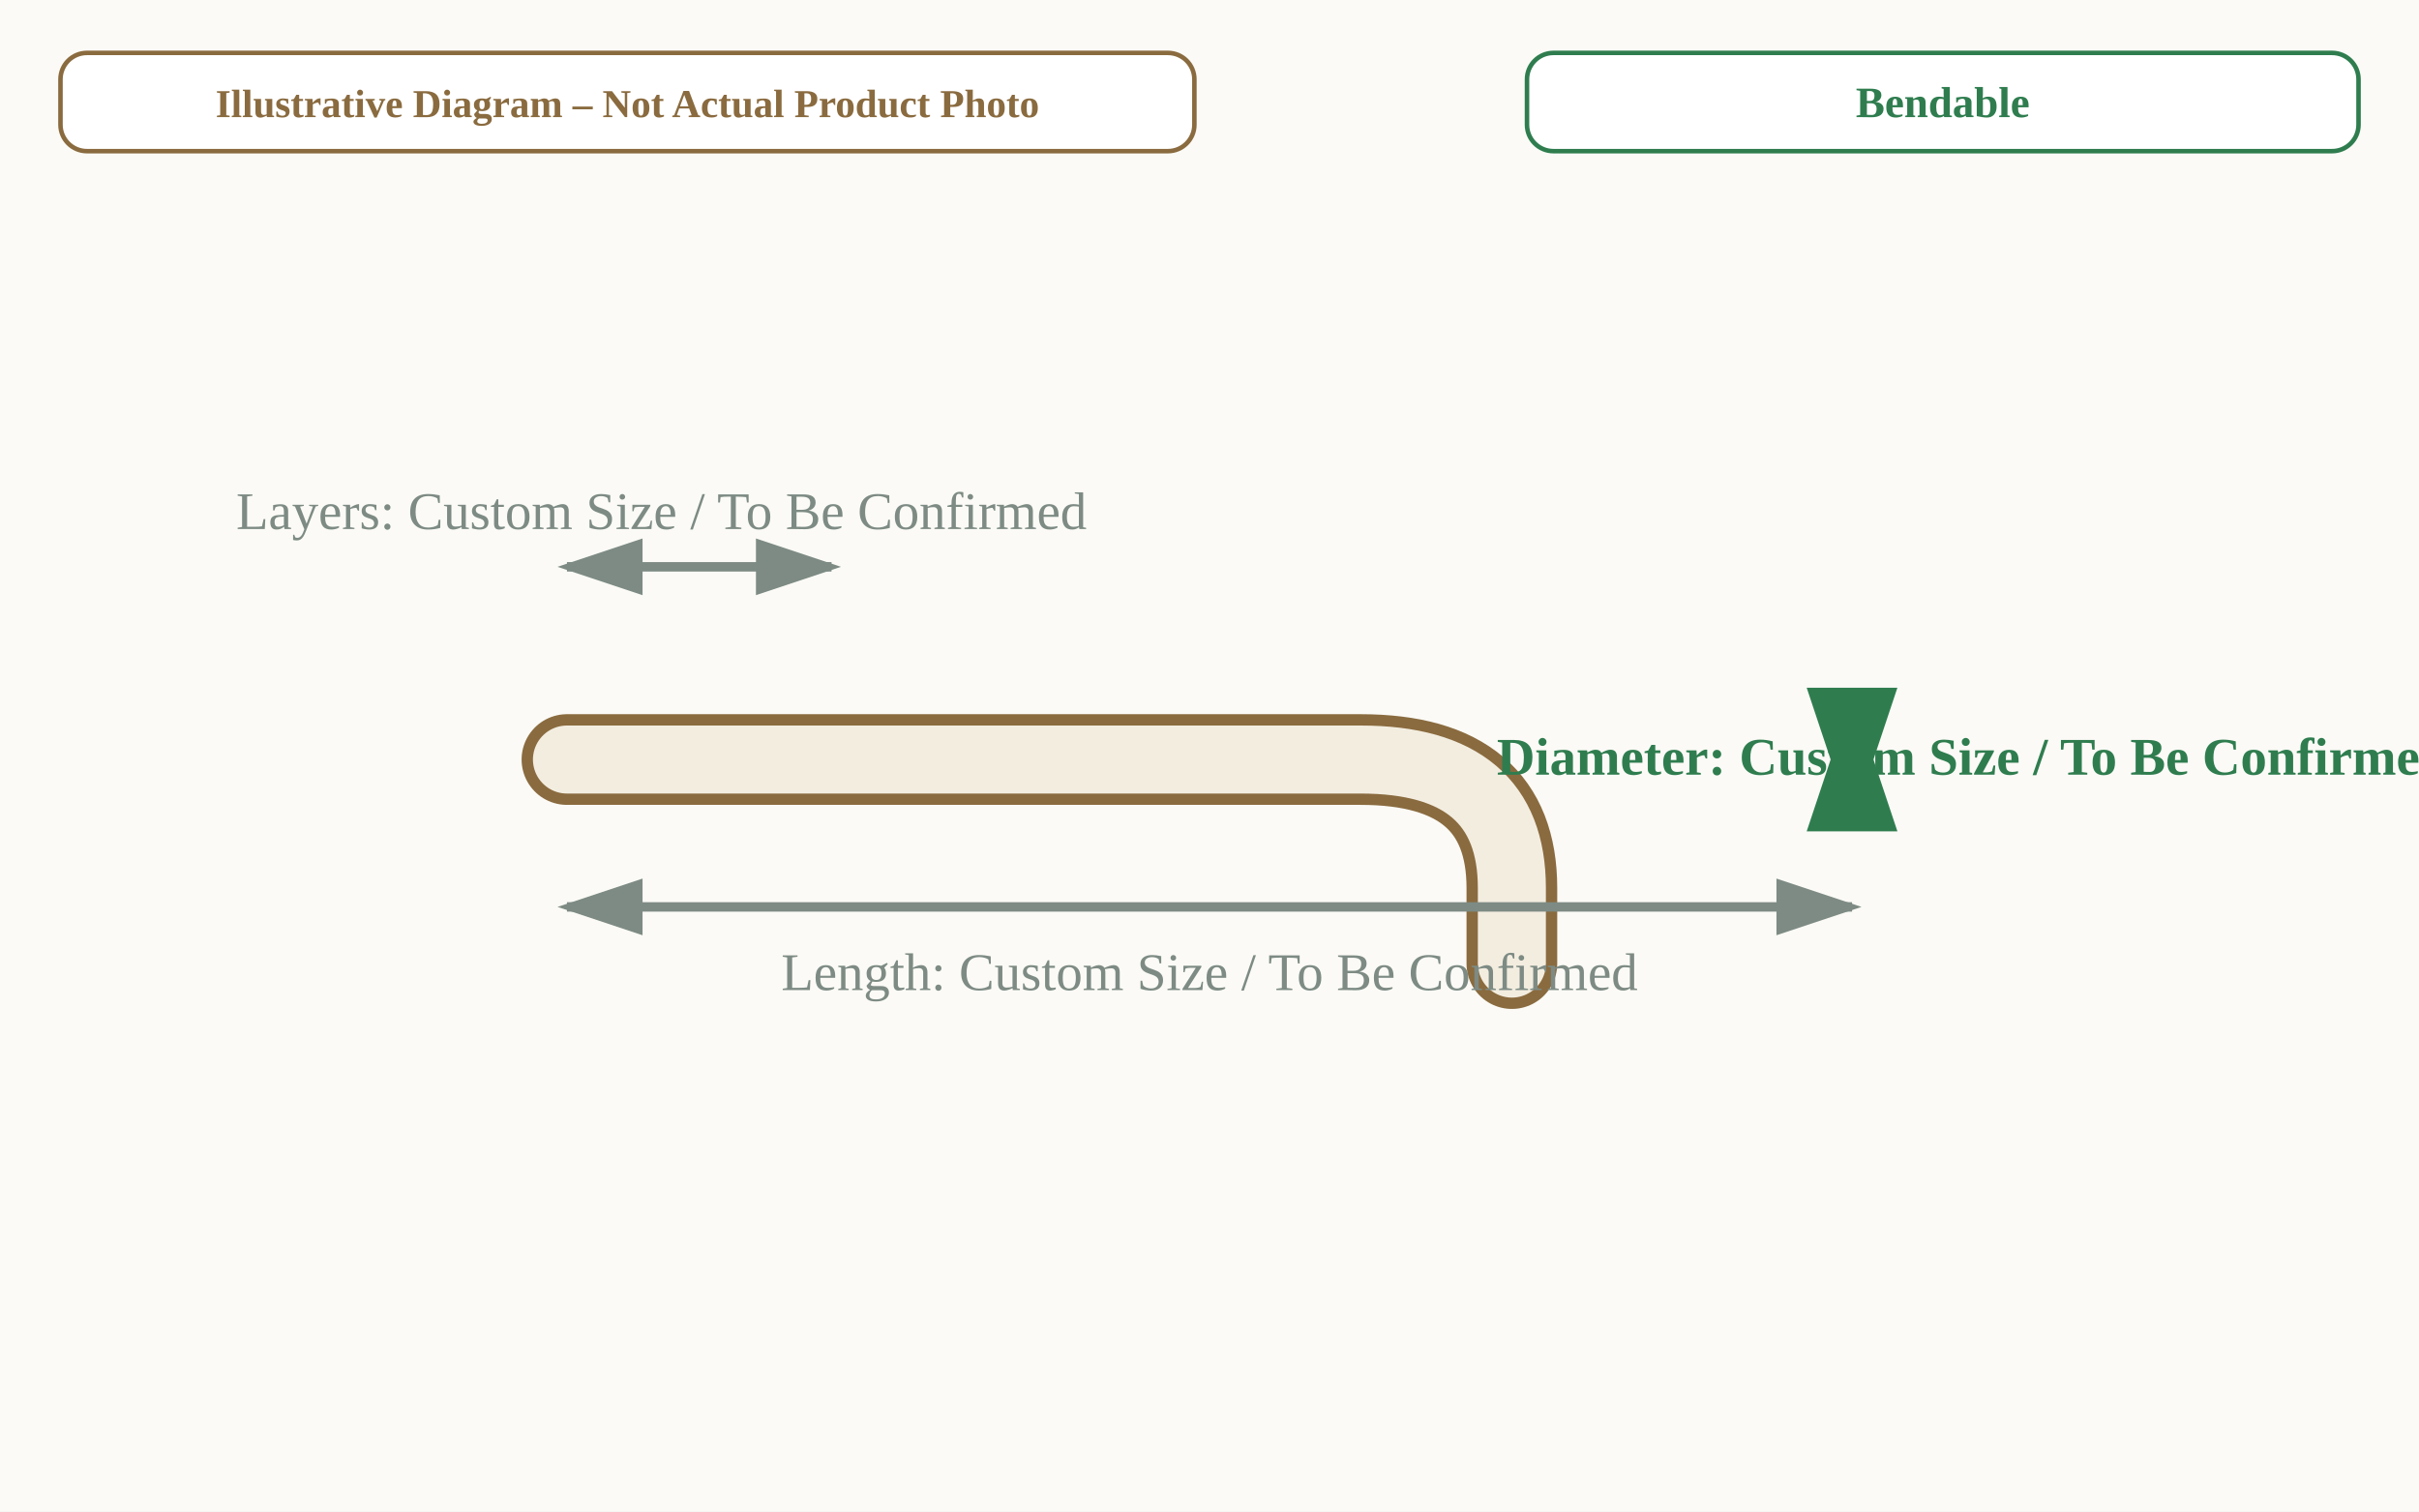
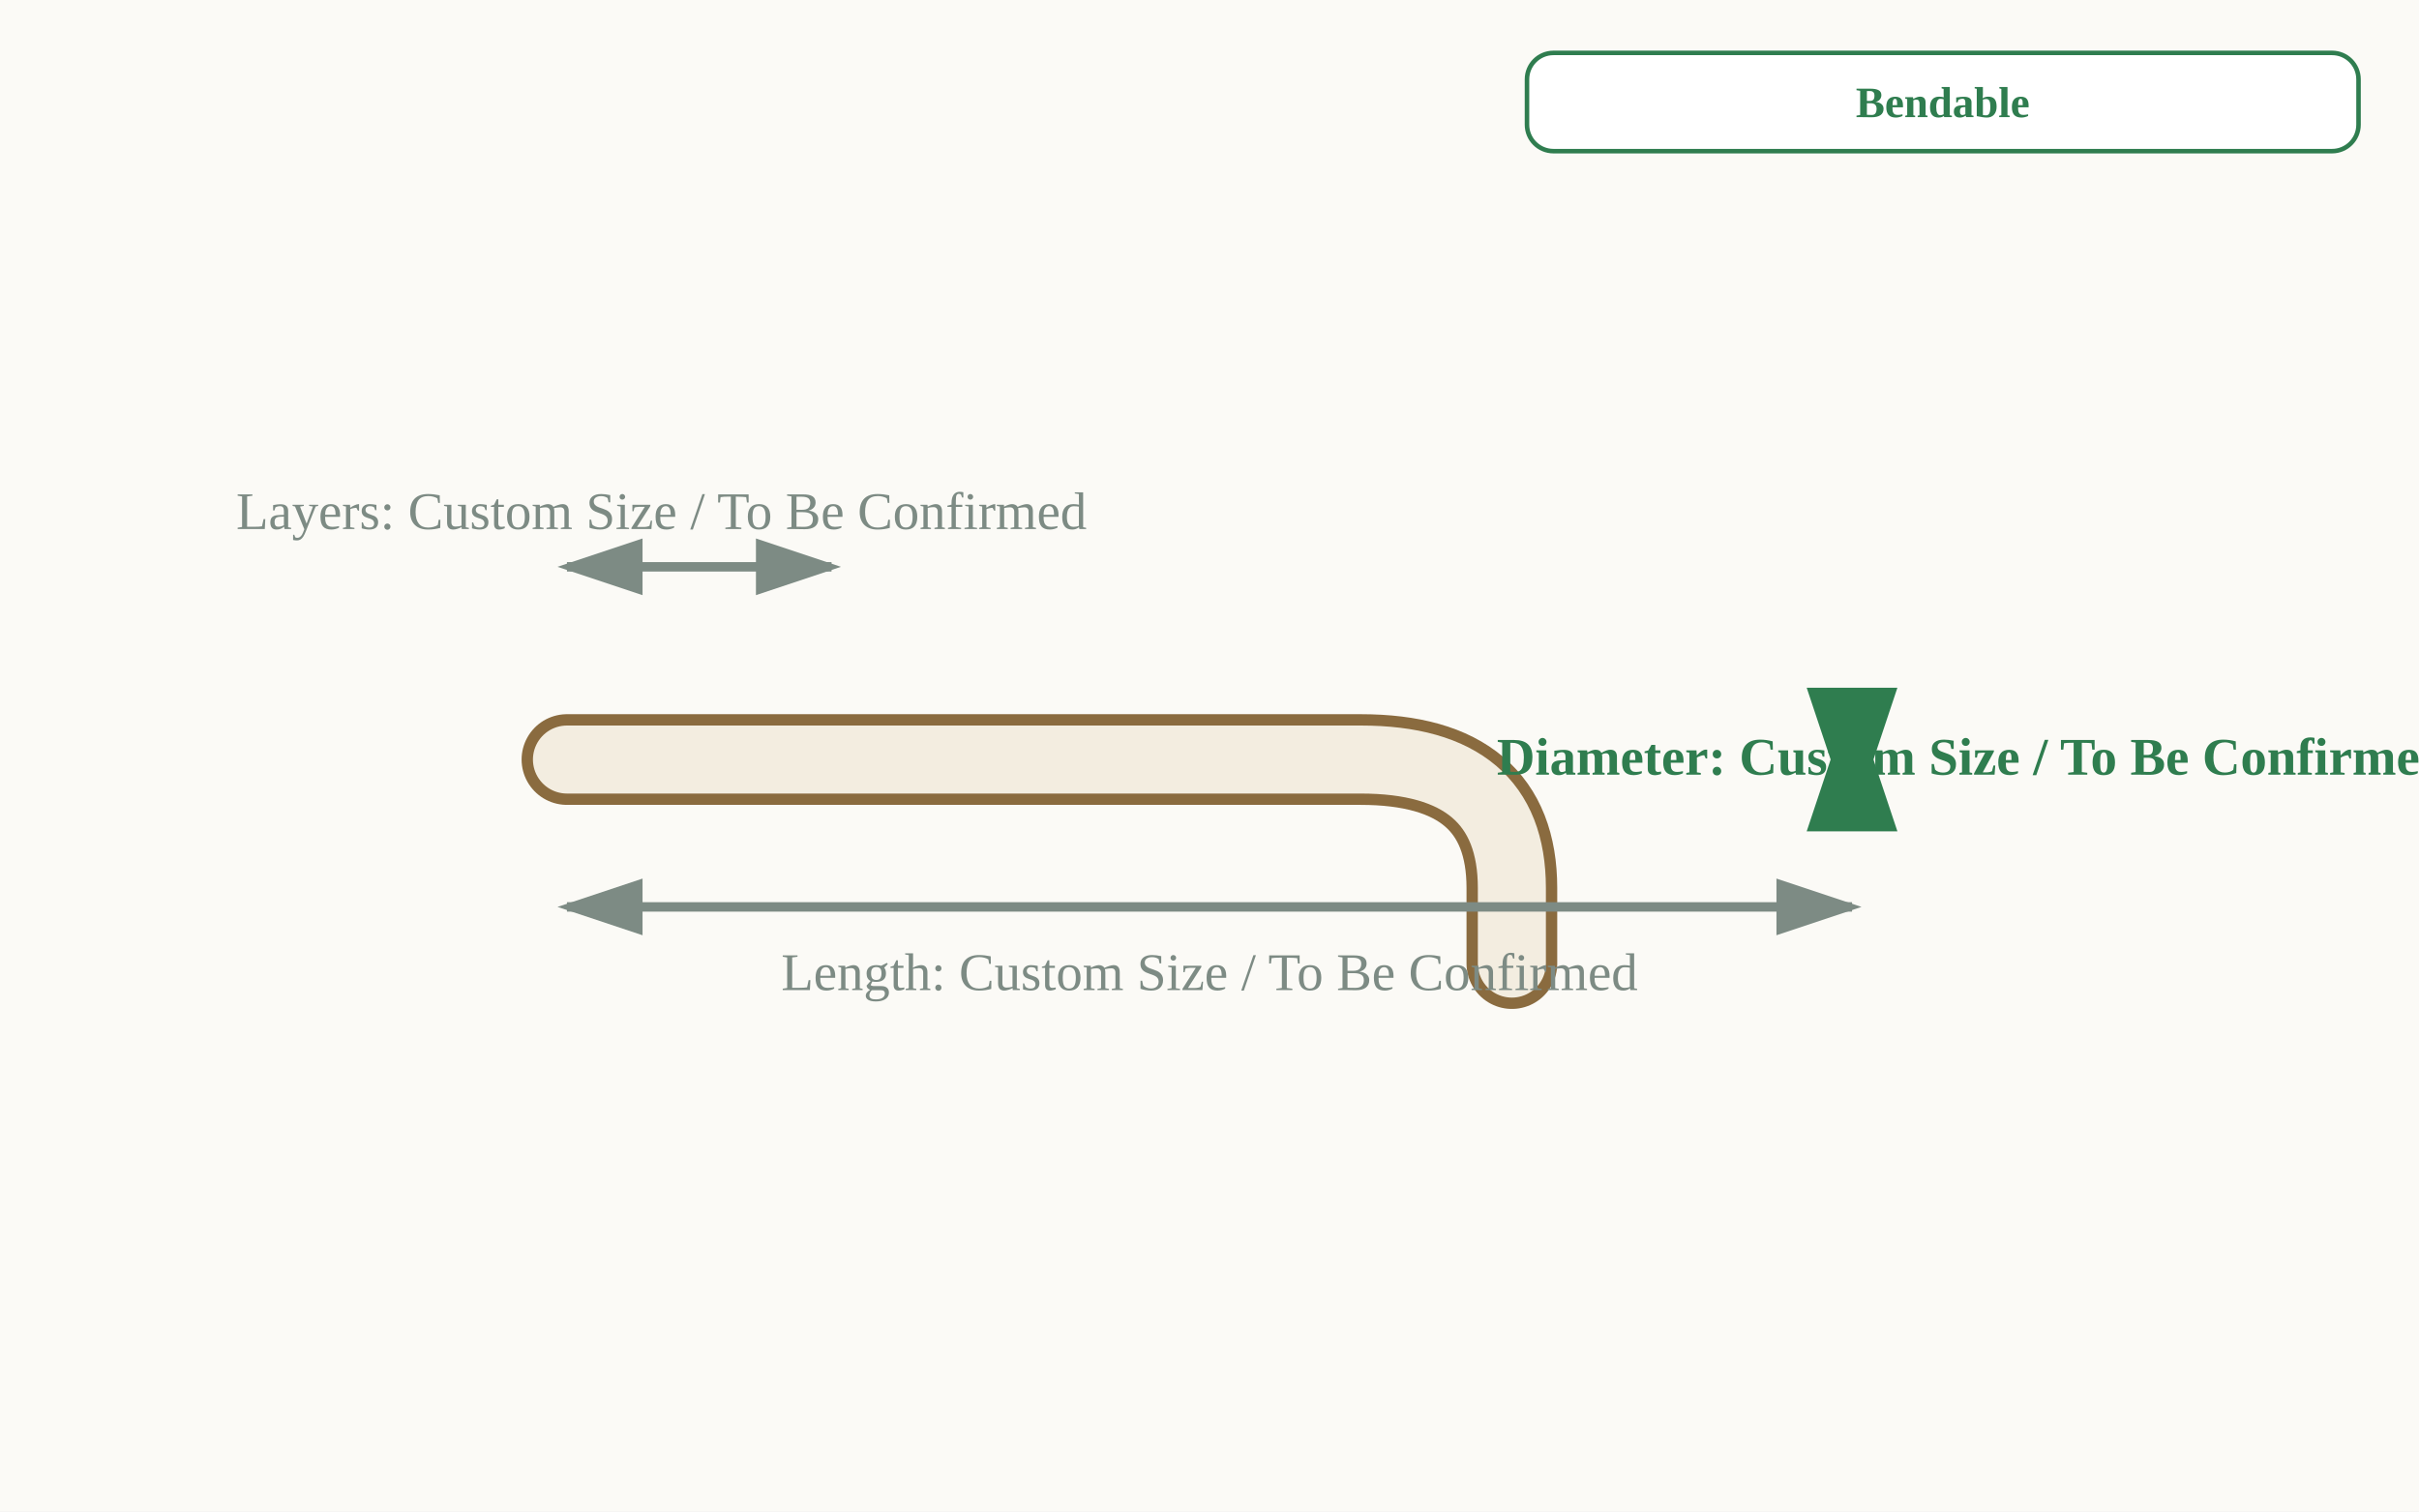
<svg xmlns="http://www.w3.org/2000/svg" viewBox="0 0 640 400" width="100%" style="max-width:620px" role="img" aria-label="dimension diagram with arrows">
  <defs>
    <marker id="arw-F07-1-g" markerWidth="10" markerHeight="10" refX="8" refY="3" orient="auto-start-reverse" markerUnits="strokeWidth">
      <path d="M0,0 L0,6 L9,3 z" fill="#2f7d4f" />
    </marker>
    <marker id="arw-F07-1-a" markerWidth="10" markerHeight="10" refX="8" refY="3" orient="auto-start-reverse" markerUnits="strokeWidth">
      <path d="M0,0 L0,6 L9,3 z" fill="#7d8b84" />
    </marker>
  </defs>
  <rect width="640" height="400" fill="#fbfaf6" />
-   <rect x="16" y="14" width="300" height="26" rx="7" fill="#fff" stroke="#8a6b3f" stroke-width="1.2" />
-   <text x="166" y="31" text-anchor="middle" font-size="10.5" font-weight="700" fill="#8a6b3f">Illustrative Diagram – Not Actual Product Photo</text>
  <rect x="404" y="14" width="220" height="26" rx="7" fill="#fff" stroke="#2f7d4f" stroke-width="1.2" />
  <text x="514" y="31" text-anchor="middle" font-size="11.5" font-weight="700" fill="#2f7d4f">Bendable</text>
  <path d="M150 201 L360 201 q40 0 40 34 l0 20" fill="none" stroke="#8a6b3f" stroke-width="24" stroke-linecap="round" />
  <path d="M150 201 L360 201 q40 0 40 34 l0 20" fill="none" stroke="#f3ede0" stroke-width="18" stroke-linecap="round" />
  <line x1="150" y1="240" x2="490" y2="240" stroke="#7d8b84" stroke-width="2.5" marker-start="url(#arw-F07-1-a)" marker-end="url(#arw-F07-1-a)" />
  <text x="320" y="262" text-anchor="middle" font-size="14" font-weight="500" fill="#7d8b84">Length: Custom Size / To Be Confirmed</text>
  <line x1="490" y1="188" x2="490" y2="214" stroke="#2f7d4f" stroke-width="4" marker-start="url(#arw-F07-1-g)" marker-end="url(#arw-F07-1-g)" />
  <text x="522" y="205" text-anchor="middle" font-size="14" font-weight="700" fill="#2f7d4f">Diameter: Custom Size / To Be Confirmed</text>
  <line x1="150" y1="150" x2="220" y2="150" stroke="#7d8b84" stroke-width="2.5" marker-start="url(#arw-F07-1-a)" marker-end="url(#arw-F07-1-a)" />
  <text x="175" y="140" text-anchor="middle" font-size="14" font-weight="500" fill="#7d8b84">Layers: Custom Size / To Be Confirmed</text>
</svg>
